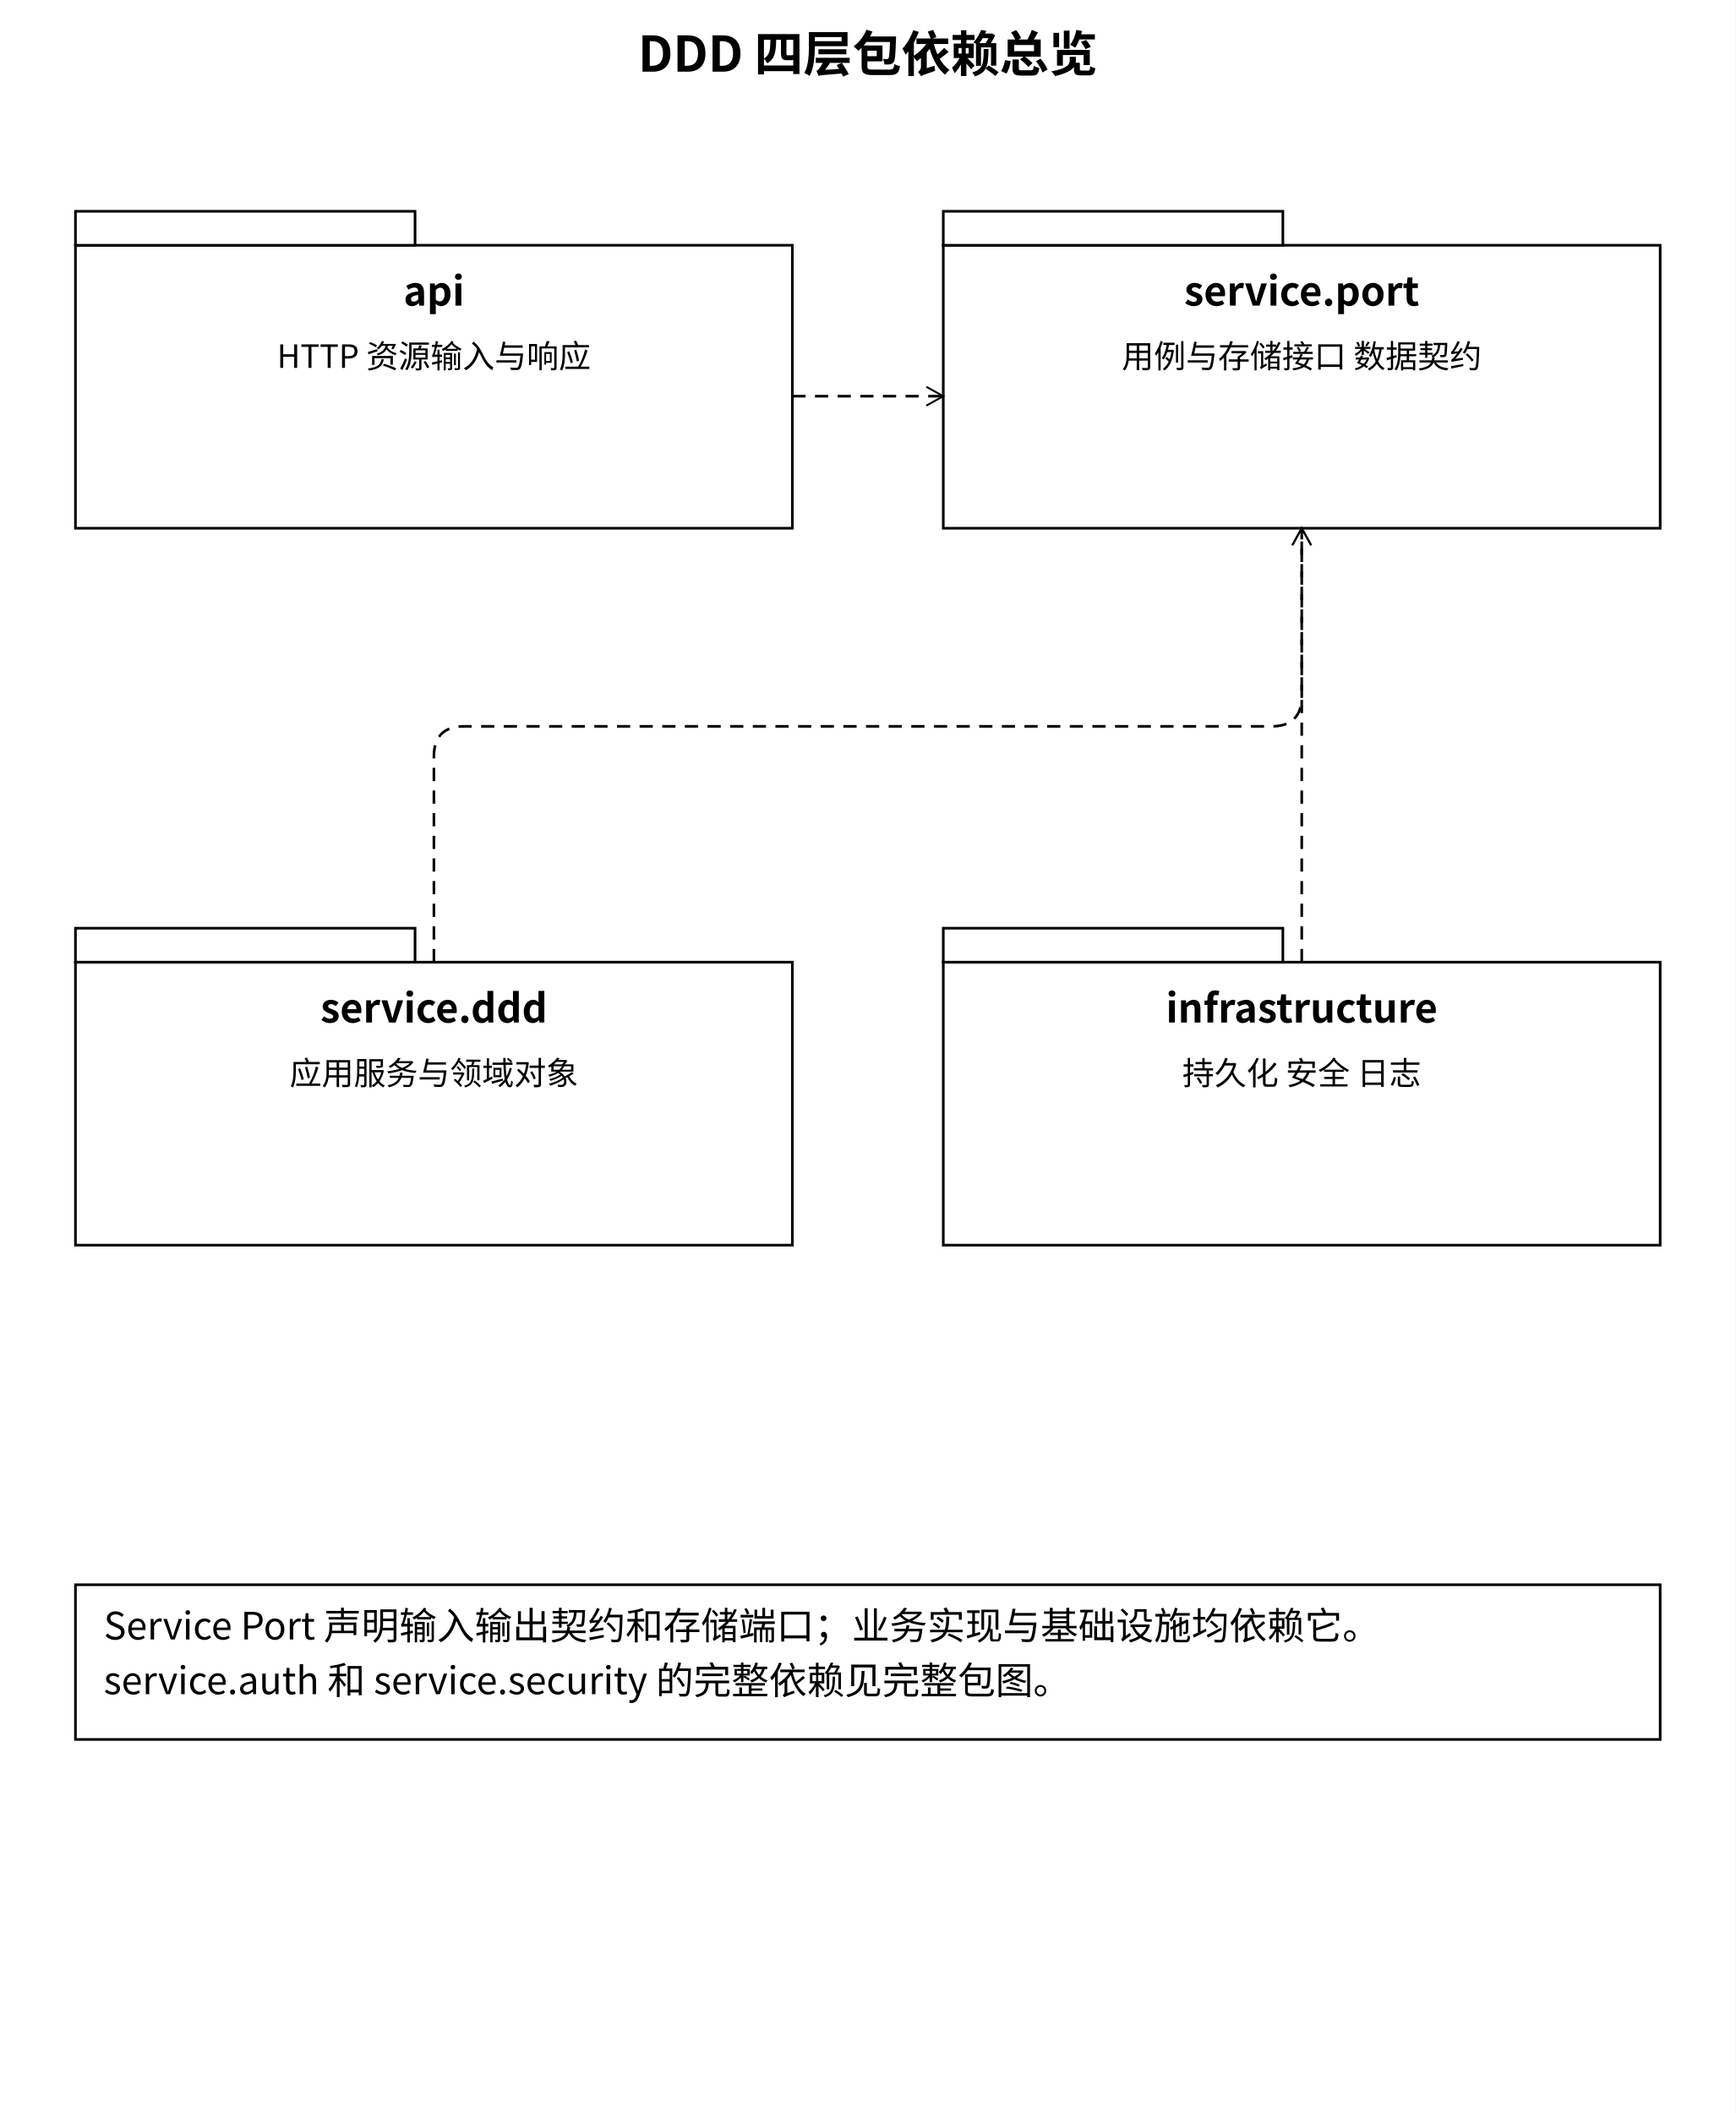
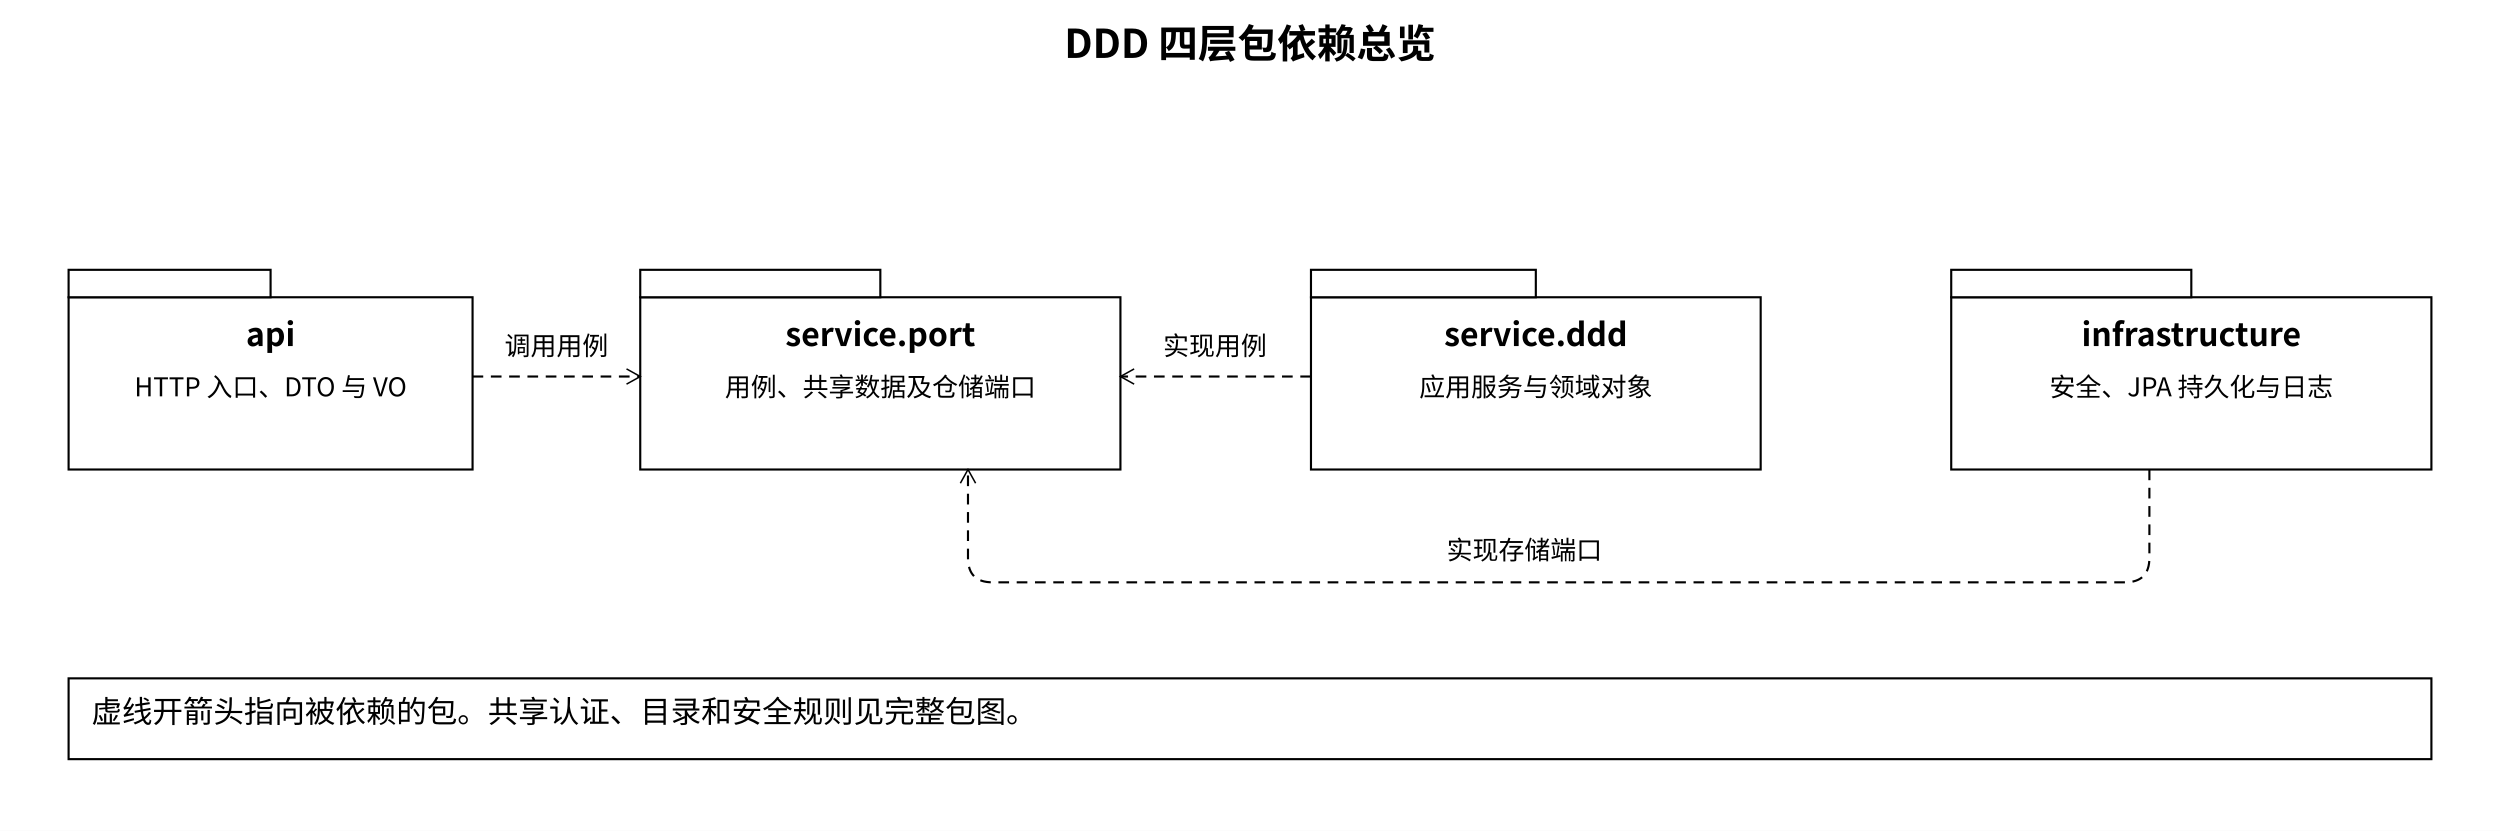
- <svg xmlns="http://www.w3.org/2000/svg" width="920" height="1120" viewBox="0 0 920 1120">
+ <svg xmlns="http://www.w3.org/2000/svg" width="1640" height="545" viewBox="0 0 1640 545">
  <style>text{font-family:'PingFang SC','Microsoft YaHei','Noto Sans CJK SC',system-ui,sans-serif;fill:black}</style>
  <defs>
    <marker id="open" markerWidth="12" markerHeight="12" refX="10" refY="6" orient="auto" markerUnits="userSpaceOnUse">
      <path d="M1,1 L10,6 L1,11" fill="none" stroke="black" />
    </marker>
    <marker id="filled" markerWidth="12" markerHeight="12" refX="10" refY="6" orient="auto" markerUnits="userSpaceOnUse">
      <path d="M1,1 L10,6 L1,11 Z" fill="black" />
    </marker>
    <marker id="triangle" markerWidth="16" markerHeight="16" refX="14" refY="8" orient="auto" markerUnits="userSpaceOnUse">
      <path d="M1,1 L14,8 L1,15 Z" fill="white" stroke="black" />
    </marker>
  </defs>
  <rect width="100%" height="100%" fill="white" />
-   <text x="460.0" y="38" font-size="26" text-anchor="middle" font-weight="600">DDD 四层包依赖总览</text>
-   <rect x="40" y="130" width="380" height="150" rx="0" fill="white" stroke="black" stroke-width="1.4" />
-   <rect x="40" y="112" width="180" height="18" rx="0" fill="white" stroke="black" stroke-width="1.4" />
-   <text x="230.0" y="162" font-size="21" text-anchor="middle" font-weight="600">api</text>
-   <text x="230.0" y="195" font-size="17" text-anchor="middle" font-weight="400">HTTP 资源输入与响应</text>
-   <rect x="500" y="130" width="380" height="150" rx="0" fill="white" stroke="black" stroke-width="1.4" />
-   <rect x="500" y="112" width="180" height="18" rx="0" fill="white" stroke="black" stroke-width="1.4" />
-   <text x="690.0" y="162" font-size="21" text-anchor="middle" font-weight="600">service.port</text>
-   <text x="690.0" y="195" font-size="17" text-anchor="middle" font-weight="400">用例与存储接口 数据契约</text>
-   <rect x="40" y="510" width="380" height="150" rx="0" fill="white" stroke="black" stroke-width="1.4" />
-   <rect x="40" y="492" width="180" height="18" rx="0" fill="white" stroke="black" stroke-width="1.4" />
-   <text x="230.0" y="542" font-size="21" text-anchor="middle" font-weight="600">service.ddd</text>
-   <text x="230.0" y="575" font-size="17" text-anchor="middle" font-weight="400">应用服务与领域对象</text>
-   <rect x="500" y="510" width="380" height="150" rx="0" fill="white" stroke="black" stroke-width="1.4" />
-   <rect x="500" y="492" width="180" height="18" rx="0" fill="white" stroke="black" stroke-width="1.4" />
-   <text x="690.0" y="542" font-size="21" text-anchor="middle" font-weight="600">infrastructure</text>
-   <text x="690.0" y="575" font-size="17" text-anchor="middle" font-weight="400">持久化 安全 日志</text>
-   <path d="M 420,210 L 500,210" fill="none" stroke="black" stroke-width="1.4" stroke-dasharray="7 5" marker-end="url(#open)" />
-   <path d="M 230,510 L 230.0,401.0 Q 230,385 246.0,385.0 L 674.0,385.0 Q 690,385 690.0,369.0 L 690,280" fill="none" stroke="black" stroke-width="1.4" stroke-dasharray="7 5" marker-end="url(#open)" />
-   <path d="M 690,510 L 690,280" fill="none" stroke="black" stroke-width="1.4" stroke-dasharray="7 5" marker-end="url(#open)" />
-   <rect x="40" y="840" width="840" height="82" rx="0" fill="white" stroke="black" stroke-width="1.4" />
-   <text x="55" y="869" font-size="20" text-anchor="start" font-weight="400">Service Port 声明输入输出契约和存储端口；业务实现与基础设施均依赖它。</text>
-   <text x="55" y="898" font-size="20" text-anchor="start" font-weight="400">service.auth 和 service.security 的完整依赖见完整包图。</text>
+   <text x="820.0" y="38" font-size="26" text-anchor="middle" font-weight="600">DDD 四层包依赖总览</text>
+   <rect x="45" y="195" width="265" height="113" rx="0" fill="white" stroke="black" stroke-width="1.4" />
+   <rect x="45" y="177" width="132.5" height="18" rx="0" fill="white" stroke="black" stroke-width="1.4" />
+   <text x="177.5" y="227" font-size="21" text-anchor="middle" font-weight="600">api</text>
+   <text x="177.5" y="260" font-size="17" text-anchor="middle" font-weight="400">HTTP 入口、DTO 与 VO</text>
+   <rect x="420" y="195" width="315" height="113" rx="0" fill="white" stroke="black" stroke-width="1.4" />
+   <rect x="420" y="177" width="157.5" height="18" rx="0" fill="white" stroke="black" stroke-width="1.4" />
+   <text x="577.5" y="227" font-size="21" text-anchor="middle" font-weight="600">service.port</text>
+   <text x="577.5" y="260" font-size="17" text-anchor="middle" font-weight="400">用例、共享数据及仓储端口</text>
+   <rect x="860" y="195" width="295" height="113" rx="0" fill="white" stroke="black" stroke-width="1.4" />
+   <rect x="860" y="177" width="147.5" height="18" rx="0" fill="white" stroke="black" stroke-width="1.4" />
+   <text x="1007.5" y="227" font-size="21" text-anchor="middle" font-weight="600">service.ddd</text>
+   <text x="1007.5" y="260" font-size="17" text-anchor="middle" font-weight="400">应用服务与领域对象</text>
+   <rect x="1280" y="195" width="315" height="113" rx="0" fill="white" stroke="black" stroke-width="1.4" />
+   <rect x="1280" y="177" width="157.5" height="18" rx="0" fill="white" stroke="black" stroke-width="1.4" />
+   <text x="1437.5" y="227" font-size="21" text-anchor="middle" font-weight="600">infrastructure</text>
+   <text x="1437.5" y="260" font-size="17" text-anchor="middle" font-weight="400">安全、JPA 持久化与日志</text>
+   <path d="M 310,247 L 420,247" fill="none" stroke="black" stroke-width="1.4" stroke-dasharray="7 5" marker-end="url(#open)" />
+   <path d="M 860,247 L 735,247" fill="none" stroke="black" stroke-width="1.4" stroke-dasharray="7 5" marker-end="url(#open)" />
+   <path d="M 1410,308 L 1410.0,366.0 Q 1410,382 1394.0,382.0 L 651.0,382.0 Q 635,382 635.0,366.0 L 635,308" fill="none" stroke="black" stroke-width="1.4" stroke-dasharray="7 5" marker-end="url(#open)" />
+   <text x="365" y="233" font-size="17" text-anchor="middle" font-weight="400">调用用例</text>
+   <text x="797" y="233" font-size="17" text-anchor="middle" font-weight="400">实现用例</text>
+   <text x="1000" y="367" font-size="17" text-anchor="middle" font-weight="400">实现存储端口</text>
+   <rect x="45" y="445" width="1550" height="53" rx="0" fill="white" stroke="black" stroke-width="1.4" />
+   <text x="60" y="474" font-size="20" text-anchor="start" font-weight="400">虚线开箭头指向被依赖的包。共享认证、目录和安全规则见完整包图。</text>
</svg>
